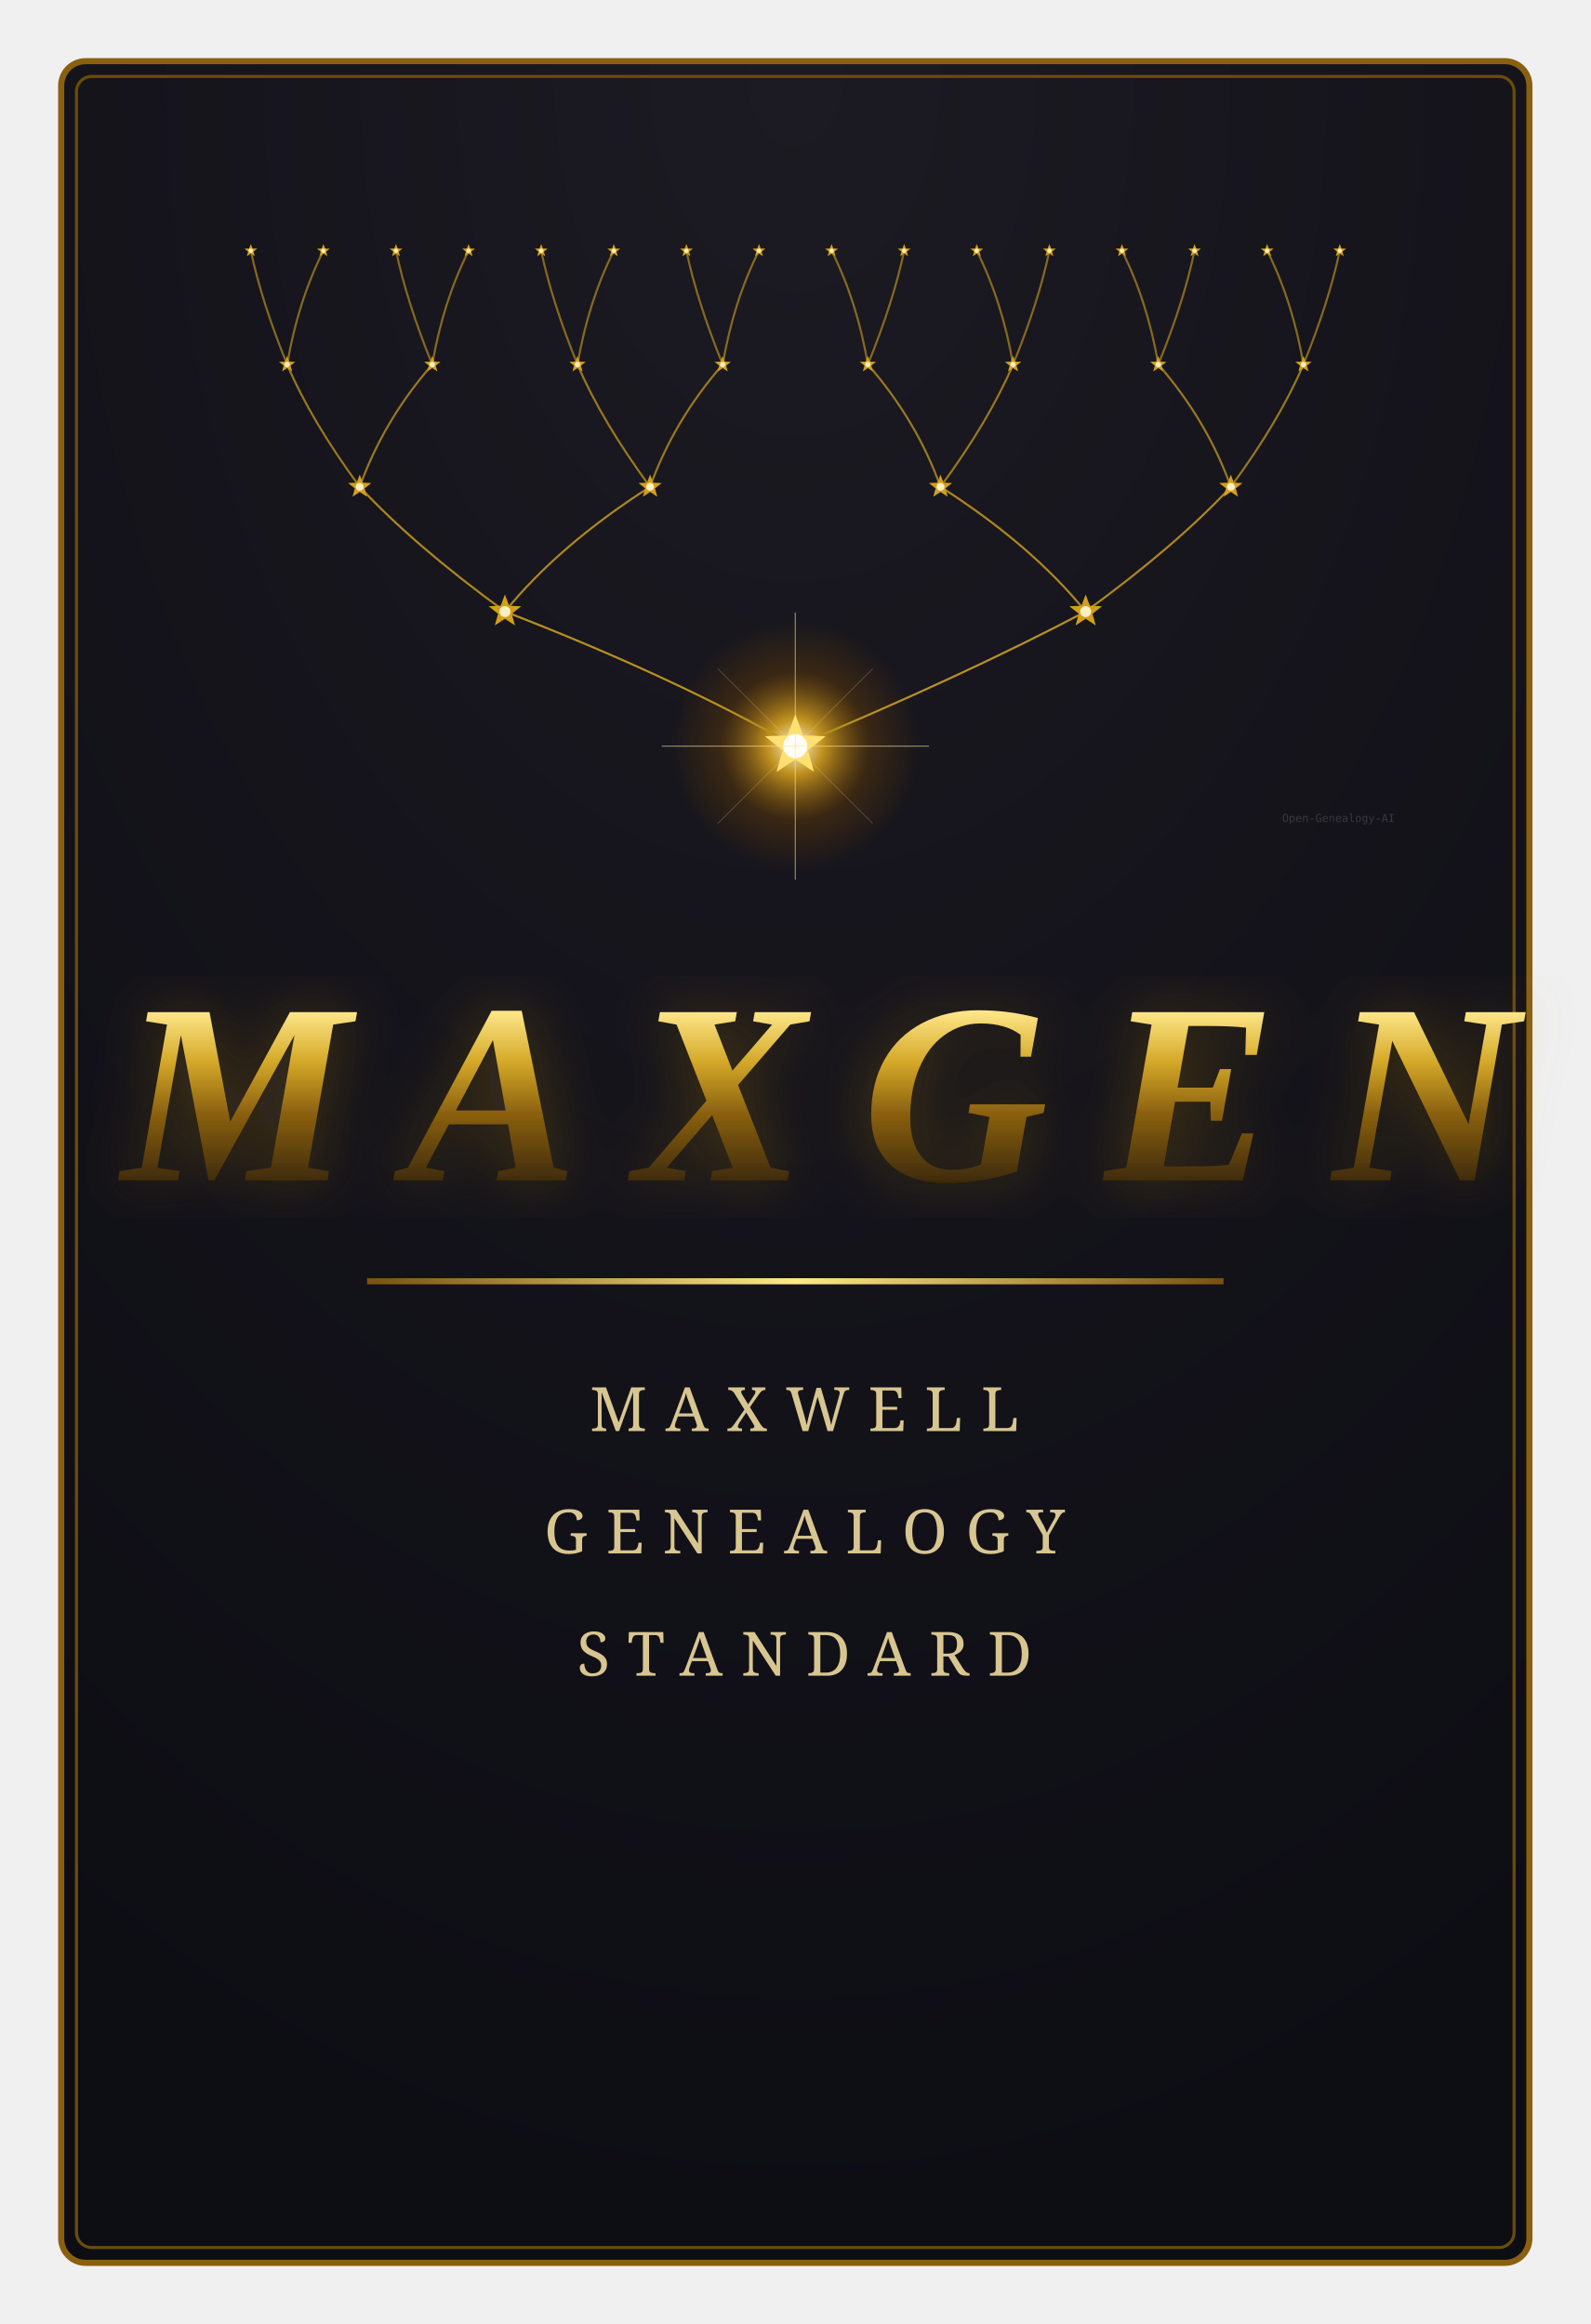
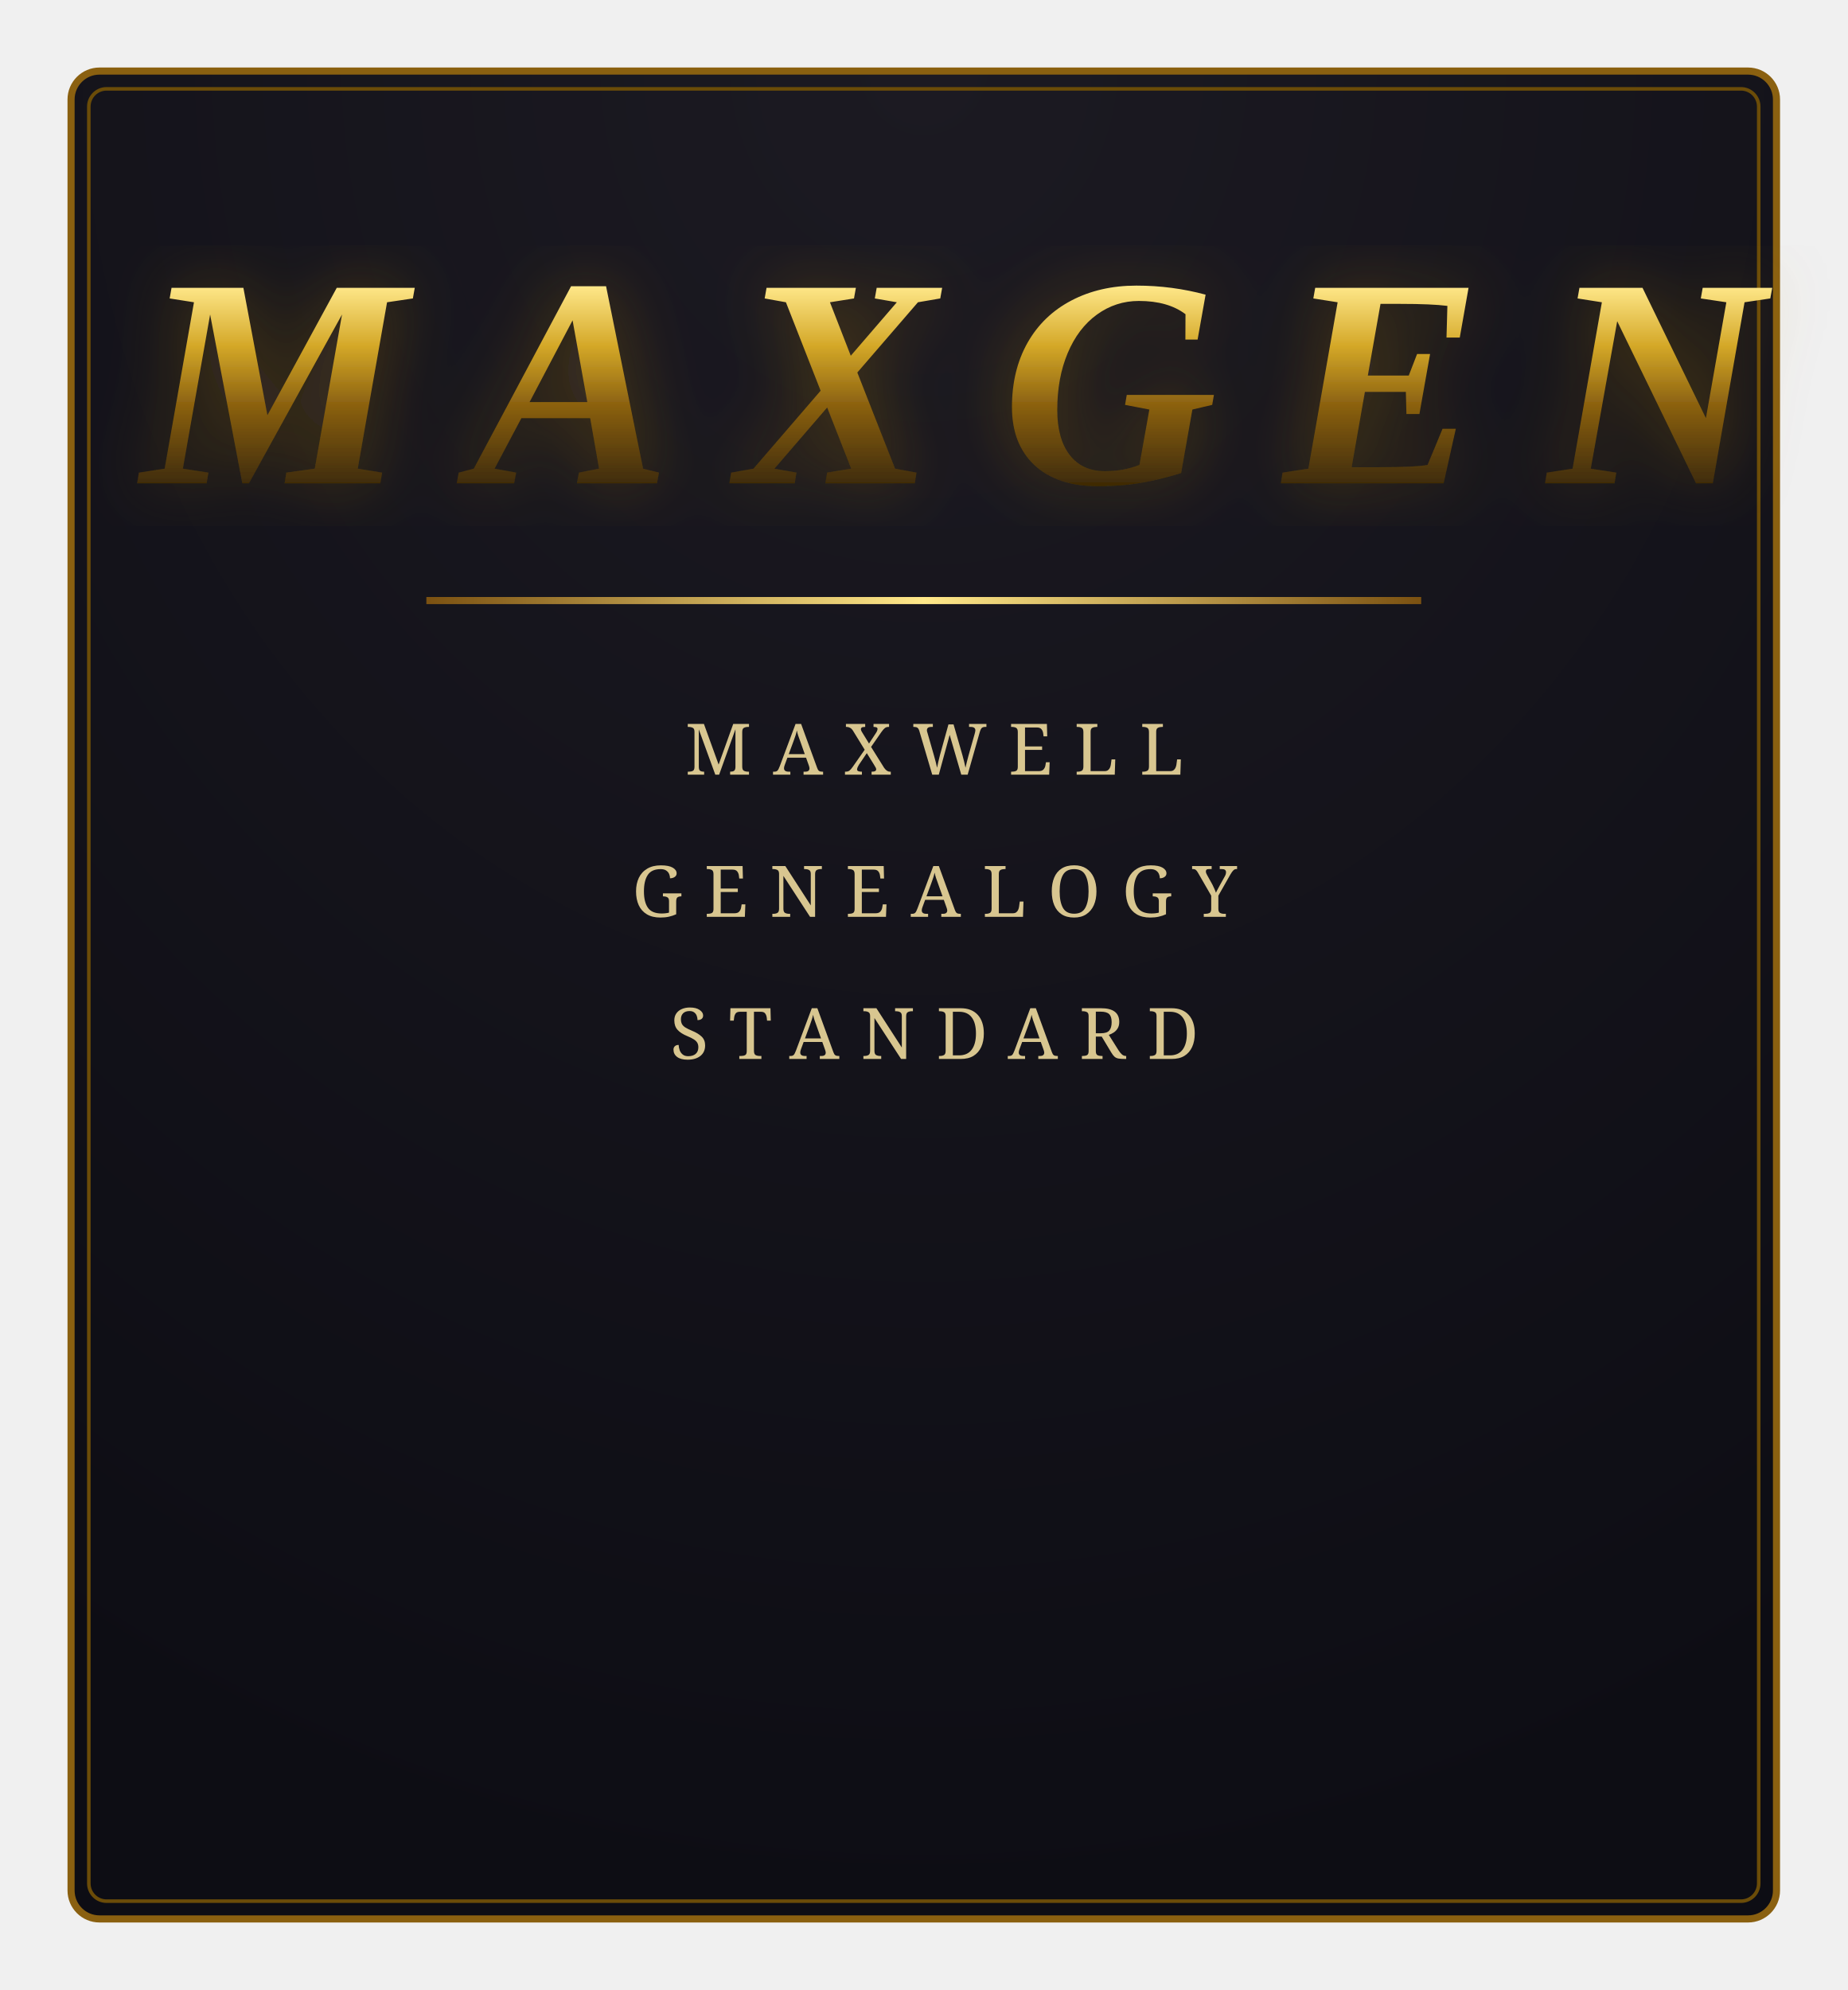
- <svg xmlns="http://www.w3.org/2000/svg" viewBox="0 0 520 760" width="520" height="760" role="img" aria-label="MAXGEN — Maxwell Genealogy Standard">
+ <svg xmlns="http://www.w3.org/2000/svg" viewBox="0 0 520 560" width="520" height="560" role="img" aria-label="MAXGEN — Maxwell Genealogy Standard">
  <defs>
    <radialGradient id="bgd" cx="50%" cy="0%" r="100%">
      <stop offset="0" stop-color="#1c1a22" />
      <stop offset="1" stop-color="#0d0d14" />
    </radialGradient>
    <linearGradient id="goldd" x1="0" y1="0" x2="0" y2="1">
      <stop offset="0" stop-color="#ffe88a" />
      <stop offset="0.3" stop-color="#d4a828" />
      <stop offset="0.6" stop-color="#8a6010" />
      <stop offset="1" stop-color="#3d2a06" />
    </linearGradient>
    <linearGradient id="ruled" x1="0" y1="0" x2="1" y2="0">
      <stop offset="0" stop-color="#7a5010" />
      <stop offset="0.5" stop-color="#ffe88a" />
      <stop offset="1" stop-color="#7a5010" />
    </linearGradient>
    <filter id="engraved" x="-10%" y="-20%" width="120%" height="140%">
      <feDropShadow dx="1" dy="1" stdDeviation="0" flood-color="#ffdc50" flood-opacity="0.6" />
      <feDropShadow dx="-1" dy="-1" stdDeviation="0" flood-color="#000" flood-opacity="0.9" />
      <feDropShadow dx="0" dy="0" stdDeviation="10" flood-color="#b48214" flood-opacity="0.35" />
    </filter>
  </defs>
-   <rect x="20" y="20" width="480" height="720" rx="8" fill="url(#bgd)" stroke="#8a6010" stroke-width="2" />
-   <rect x="25" y="25" width="470" height="710" rx="5" fill="none" stroke="#6b4c08" stroke-width="1" />
-   <g transform="translate(60,40) scale(0.4)">
-     <defs>
-       <radialGradient id="rgtree" cx="50%" cy="50%" r="50%">
-         <stop offset="0%" stop-color="#fffadc" stop-opacity="1.00" />
-         <stop offset="22%" stop-color="#d4a020" stop-opacity="0.90" />
-         <stop offset="60%" stop-color="#7a4800" stop-opacity="0.34" />
-         <stop offset="100%" stop-color="#7a4800" stop-opacity="0" />
-       </radialGradient>
-     </defs>
-     <rect width="1000" height="580" fill="none" />
-     <circle cx="500.0" cy="510.0" r="102.0" fill="url(#rgtree)" />
-     <g>
-       <path d="M500.0,510.0 Q399.5,452.9 262.7,400.0" fill="none" stroke="#b89020" stroke-width="1.7" opacity="1.0" />
-       <path d="M500.0,510.0 Q636.8,452.9 737.3,400.0" fill="none" stroke="#b89020" stroke-width="1.7" opacity="1.0" />
-       <path d="M262.7,400.0 Q188.2,345.7 144.0,298.0" fill="none" stroke="#b89020" stroke-width="1.7" opacity="0.92" />
-       <path d="M262.7,400.0 Q306.8,345.7 381.3,298.0" fill="none" stroke="#b89020" stroke-width="1.7" opacity="0.92" />
-       <path d="M737.3,400.0 Q693.2,345.7 618.7,298.0" fill="none" stroke="#b89020" stroke-width="1.7" opacity="0.92" />
-       <path d="M737.3,400.0 Q811.8,345.7 856.0,298.0" fill="none" stroke="#b89020" stroke-width="1.7" opacity="0.92" />
-       <path d="M144.0,298.0 Q104.1,243.7 84.7,198.0" fill="none" stroke="#b89020" stroke-width="1.7" opacity="0.8" />
-       <path d="M144.0,298.0 Q163.5,243.7 203.3,198.0" fill="none" stroke="#b89020" stroke-width="1.7" opacity="0.8" />
-       <path d="M381.3,298.0 Q341.5,243.7 322.0,198.0" fill="none" stroke="#b89020" stroke-width="1.7" opacity="0.8" />
-       <path d="M381.3,298.0 Q400.8,243.7 440.7,198.0" fill="none" stroke="#b89020" stroke-width="1.7" opacity="0.8" />
-       <path d="M618.7,298.0 Q599.2,243.7 559.3,198.0" fill="none" stroke="#b89020" stroke-width="1.7" opacity="0.8" />
-       <path d="M618.7,298.0 Q658.5,243.7 678.0,198.0" fill="none" stroke="#b89020" stroke-width="1.7" opacity="0.8" />
-       <path d="M856.0,298.0 Q836.5,243.7 796.7,198.0" fill="none" stroke="#b89020" stroke-width="1.7" opacity="0.8" />
-       <path d="M856.0,298.0 Q895.9,243.7 915.3,198.0" fill="none" stroke="#b89020" stroke-width="1.7" opacity="0.8" />
-       <path d="M84.7,198.0 Q63.8,146.7 55.0,105.0" fill="none" stroke="#b89020" stroke-width="1.7" opacity="0.68" />
-       <path d="M84.7,198.0 Q93.4,146.7 114.3,105.0" fill="none" stroke="#b89020" stroke-width="1.7" opacity="0.68" />
-       <path d="M203.3,198.0 Q182.4,146.7 173.7,105.0" fill="none" stroke="#b89020" stroke-width="1.7" opacity="0.68" />
-       <path d="M203.3,198.0 Q212.1,146.7 233.0,105.0" fill="none" stroke="#b89020" stroke-width="1.7" opacity="0.68" />
-       <path d="M322.0,198.0 Q301.1,146.7 292.3,105.0" fill="none" stroke="#b89020" stroke-width="1.7" opacity="0.68" />
-       <path d="M322.0,198.0 Q330.8,146.7 351.7,105.0" fill="none" stroke="#b89020" stroke-width="1.7" opacity="0.68" />
-       <path d="M440.7,198.0 Q419.8,146.7 411.0,105.0" fill="none" stroke="#b89020" stroke-width="1.7" opacity="0.68" />
-       <path d="M440.7,198.0 Q449.4,146.7 470.3,105.0" fill="none" stroke="#b89020" stroke-width="1.7" opacity="0.68" />
-       <path d="M559.3,198.0 Q550.6,146.7 529.7,105.0" fill="none" stroke="#b89020" stroke-width="1.7" opacity="0.68" />
-       <path d="M559.3,198.0 Q580.2,146.7 589.0,105.0" fill="none" stroke="#b89020" stroke-width="1.7" opacity="0.68" />
-       <path d="M678.0,198.0 Q669.2,146.7 648.3,105.0" fill="none" stroke="#b89020" stroke-width="1.7" opacity="0.68" />
-       <path d="M678.0,198.0 Q698.9,146.7 707.7,105.0" fill="none" stroke="#b89020" stroke-width="1.7" opacity="0.68" />
-       <path d="M796.7,198.0 Q787.9,146.7 767.0,105.0" fill="none" stroke="#b89020" stroke-width="1.7" opacity="0.68" />
-       <path d="M796.7,198.0 Q817.6,146.7 826.3,105.0" fill="none" stroke="#b89020" stroke-width="1.7" opacity="0.68" />
-       <path d="M915.3,198.0 Q906.6,146.7 885.7,105.0" fill="none" stroke="#b89020" stroke-width="1.7" opacity="0.68" />
-       <path d="M915.3,198.0 Q936.2,146.7 945.0,105.0" fill="none" stroke="#b89020" stroke-width="1.7" opacity="0.68" />
-     </g>
-     <g>
-       <path d="M262.67,386.00L266.12,395.24L275.98,395.67L268.26,401.82L270.90,411.33L262.67,405.88L254.44,411.33L257.07,401.82L249.35,395.67L259.21,395.24Z" fill="#d4a018" />
-       <circle cx="262.7" cy="400.0" r="4.5" fill="#fff8dc" opacity="0.88" />
-       <path d="M737.33,386.00L740.79,395.24L750.65,395.67L742.93,401.82L745.56,411.33L737.33,405.88L729.10,411.33L731.74,401.82L724.02,395.67L733.88,395.24Z" fill="#d4a018" />
-       <circle cx="737.3" cy="400.0" r="4.5" fill="#fff8dc" opacity="0.88" />
-       <path d="M144.00,288.00L146.47,294.60L153.51,294.91L147.99,299.30L149.88,306.09L144.00,302.20L138.12,306.09L140.01,299.30L134.49,294.91L141.53,294.60Z" fill="#d4a018" />
-       <circle cx="144.0" cy="298.0" r="3.2" fill="#fff8dc" opacity="0.88" />
-       <path d="M381.33,288.00L383.80,294.60L390.84,294.91L385.33,299.30L387.21,306.09L381.33,302.20L375.46,306.09L377.34,299.30L371.82,294.91L378.86,294.60Z" fill="#d4a018" />
-       <circle cx="381.3" cy="298.0" r="3.2" fill="#fff8dc" opacity="0.88" />
-       <path d="M618.67,288.00L621.14,294.60L628.18,294.91L622.66,299.30L624.54,306.09L618.67,302.20L612.79,306.09L614.67,299.30L609.16,294.91L616.20,294.60Z" fill="#d4a018" />
-       <circle cx="618.7" cy="298.0" r="3.2" fill="#fff8dc" opacity="0.88" />
-       <path d="M856.00,288.00L858.47,294.60L865.51,294.91L859.99,299.30L861.88,306.09L856.00,302.20L850.12,306.09L852.01,299.30L846.49,294.91L853.53,294.60Z" fill="#d4a018" />
-       <circle cx="856.0" cy="298.0" r="3.2" fill="#fff8dc" opacity="0.88" />
-       <path d="M84.67,191.00L86.39,195.62L91.32,195.84L87.46,198.91L88.78,203.66L84.67,200.94L80.55,203.66L81.87,198.91L78.01,195.84L82.94,195.62Z" fill="#d4a018" />
-       <circle cx="84.7" cy="198.0" r="2.2" fill="#fff8dc" opacity="0.88" />
-       <path d="M203.33,191.00L205.06,195.62L209.99,195.84L206.13,198.91L207.45,203.66L203.33,200.94L199.22,203.66L200.54,198.91L196.68,195.84L201.61,195.62Z" fill="#d4a018" />
-       <circle cx="203.3" cy="198.0" r="2.2" fill="#fff8dc" opacity="0.88" />
-       <path d="M322.00,191.00L323.73,195.62L328.66,195.84L324.80,198.91L326.11,203.66L322.00,200.94L317.89,203.66L319.20,198.91L315.34,195.84L320.27,195.62Z" fill="#d4a018" />
-       <circle cx="322.0" cy="198.0" r="2.2" fill="#fff8dc" opacity="0.88" />
-       <path d="M440.67,191.00L442.39,195.62L447.32,195.84L443.46,198.91L444.78,203.66L440.67,200.94L436.55,203.66L437.87,198.91L434.01,195.84L438.94,195.62Z" fill="#d4a018" />
-       <circle cx="440.7" cy="198.0" r="2.2" fill="#fff8dc" opacity="0.88" />
-       <path d="M559.33,191.00L561.06,195.62L565.99,195.84L562.13,198.91L563.45,203.66L559.33,200.94L555.22,203.66L556.54,198.91L552.68,195.84L557.61,195.62Z" fill="#d4a018" />
-       <circle cx="559.3" cy="198.0" r="2.2" fill="#fff8dc" opacity="0.88" />
-       <path d="M678.00,191.00L679.73,195.62L684.66,195.84L680.80,198.91L682.11,203.66L678.00,200.94L673.89,203.66L675.20,198.91L671.34,195.84L676.27,195.62Z" fill="#d4a018" />
-       <circle cx="678.0" cy="198.0" r="2.2" fill="#fff8dc" opacity="0.88" />
-       <path d="M796.67,191.00L798.39,195.62L803.32,195.84L799.46,198.91L800.78,203.66L796.67,200.94L792.55,203.66L793.87,198.91L790.01,195.84L794.94,195.62Z" fill="#d4a018" />
-       <circle cx="796.7" cy="198.0" r="2.2" fill="#fff8dc" opacity="0.88" />
-       <path d="M915.33,191.00L917.06,195.62L921.99,195.84L918.13,198.91L919.45,203.66L915.33,200.94L911.22,203.66L912.54,198.91L908.68,195.84L913.61,195.62Z" fill="#d4a018" />
-       <circle cx="915.3" cy="198.0" r="2.2" fill="#fff8dc" opacity="0.88" />
-       <path d="M55.00,99.50L56.36,103.13L60.23,103.30L57.20,105.71L58.23,109.45L55.00,107.31L51.77,109.45L52.80,105.71L49.77,103.30L53.64,103.13Z" fill="#d4a018" />
-       <circle cx="55.0" cy="105.0" r="1.8" fill="#fff8dc" opacity="0.88" />
-       <path d="M114.33,99.50L115.69,103.13L119.56,103.30L116.53,105.71L117.57,109.45L114.33,107.31L111.10,109.45L112.14,105.71L109.10,103.30L112.98,103.13Z" fill="#d4a018" />
-       <circle cx="114.3" cy="105.0" r="1.8" fill="#fff8dc" opacity="0.88" />
-       <path d="M173.67,99.50L175.02,103.13L178.90,103.30L175.86,105.71L176.90,109.45L173.67,107.31L170.43,109.45L171.47,105.71L168.44,103.30L172.31,103.13Z" fill="#d4a018" />
-       <circle cx="173.7" cy="105.0" r="1.8" fill="#fff8dc" opacity="0.88" />
-       <path d="M233.00,99.50L234.36,103.13L238.23,103.30L235.20,105.71L236.23,109.45L233.00,107.31L229.77,109.45L230.80,105.71L227.77,103.30L231.64,103.13Z" fill="#d4a018" />
-       <circle cx="233.0" cy="105.0" r="1.8" fill="#fff8dc" opacity="0.88" />
-       <path d="M292.33,99.50L293.69,103.13L297.56,103.30L294.53,105.71L295.57,109.45L292.33,107.31L289.10,109.45L290.14,105.71L287.10,103.30L290.98,103.13Z" fill="#d4a018" />
-       <circle cx="292.3" cy="105.0" r="1.8" fill="#fff8dc" opacity="0.88" />
-       <path d="M351.67,99.50L353.02,103.13L356.90,103.30L353.86,105.71L354.90,109.45L351.67,107.31L348.43,109.45L349.47,105.71L346.44,103.30L350.31,103.13Z" fill="#d4a018" />
-       <circle cx="351.7" cy="105.0" r="1.8" fill="#fff8dc" opacity="0.88" />
-       <path d="M411.00,99.50L412.36,103.13L416.23,103.30L413.20,105.71L414.23,109.45L411.00,107.31L407.77,109.45L408.80,105.71L405.77,103.30L409.64,103.13Z" fill="#d4a018" />
-       <circle cx="411.0" cy="105.0" r="1.8" fill="#fff8dc" opacity="0.88" />
-       <path d="M470.33,99.50L471.69,103.13L475.56,103.30L472.53,105.71L473.57,109.45L470.33,107.31L467.10,109.45L468.14,105.71L465.10,103.30L468.98,103.13Z" fill="#d4a018" />
-       <circle cx="470.3" cy="105.0" r="1.8" fill="#fff8dc" opacity="0.88" />
-       <path d="M529.67,99.50L531.02,103.13L534.90,103.30L531.86,105.71L532.90,109.45L529.67,107.31L526.43,109.45L527.47,105.71L524.44,103.30L528.31,103.13Z" fill="#d4a018" />
-       <circle cx="529.7" cy="105.0" r="1.8" fill="#fff8dc" opacity="0.88" />
-       <path d="M589.00,99.50L590.36,103.13L594.23,103.30L591.20,105.71L592.23,109.45L589.00,107.31L585.77,109.45L586.80,105.71L583.77,103.30L587.64,103.13Z" fill="#d4a018" />
-       <circle cx="589.0" cy="105.0" r="1.8" fill="#fff8dc" opacity="0.88" />
-       <path d="M648.33,99.50L649.69,103.13L653.56,103.30L650.53,105.71L651.57,109.45L648.33,107.31L645.10,109.45L646.14,105.71L643.10,103.30L646.98,103.13Z" fill="#d4a018" />
-       <circle cx="648.3" cy="105.0" r="1.8" fill="#fff8dc" opacity="0.88" />
-       <path d="M707.67,99.50L709.02,103.13L712.90,103.30L709.86,105.71L710.90,109.45L707.67,107.31L704.43,109.45L705.47,105.71L702.44,103.30L706.31,103.13Z" fill="#d4a018" />
-       <circle cx="707.7" cy="105.0" r="1.8" fill="#fff8dc" opacity="0.88" />
-       <path d="M767.00,99.50L768.36,103.13L772.23,103.30L769.20,105.71L770.23,109.45L767.00,107.31L763.77,109.45L764.80,105.71L761.77,103.30L765.64,103.13Z" fill="#d4a018" />
-       <circle cx="767.0" cy="105.0" r="1.8" fill="#fff8dc" opacity="0.88" />
-       <path d="M826.33,99.50L827.69,103.13L831.56,103.30L828.53,105.71L829.57,109.45L826.33,107.31L823.10,109.45L824.14,105.71L821.10,103.30L824.98,103.13Z" fill="#d4a018" />
-       <circle cx="826.3" cy="105.0" r="1.8" fill="#fff8dc" opacity="0.88" />
-       <path d="M885.67,99.50L887.02,103.13L890.90,103.30L887.86,105.71L888.90,109.45L885.67,107.31L882.43,109.45L883.47,105.71L880.44,103.30L884.31,103.13Z" fill="#d4a018" />
-       <circle cx="885.7" cy="105.0" r="1.8" fill="#fff8dc" opacity="0.88" />
-       <path d="M945.00,99.50L946.36,103.13L950.23,103.30L947.20,105.71L948.23,109.45L945.00,107.31L941.77,109.45L942.80,105.71L939.77,103.30L943.64,103.13Z" fill="#d4a018" />
-       <circle cx="945.0" cy="105.0" r="1.8" fill="#fff8dc" opacity="0.88" />
-     </g>
-     <path d="M500.00,484.00L506.42,501.17L524.73,501.97L510.39,513.37L515.28,531.03L500.00,520.92L484.72,531.03L489.61,513.37L475.27,501.97L493.58,501.17Z" fill="#ffe070" />
-     <circle cx="500.0" cy="510.0" r="9.9" fill="#ffffff" opacity="0.95" />
-     <line x1="500.0" y1="400.8" x2="500.0" y2="619.2" stroke="#ffe0a0" stroke-width="0.9" opacity="0.55" />
-     <line x1="390.8" y1="510" x2="609.2" y2="510" stroke="#ffe0a0" stroke-width="0.9" opacity="0.55" />
-     <line x1="436.7" y1="446.7" x2="563.3" y2="573.3" stroke="#ffe0a0" stroke-width="0.55" opacity="0.28" />
-     <line x1="563.3" y1="446.7" x2="436.7" y2="573.3" stroke="#ffe0a0" stroke-width="0.55" opacity="0.28" />
-     <text x="990" y="572" text-anchor="end" font-family="monospace" font-size="9" fill="#ffffff" opacity="0.15">Open-Genealogy-AI</text>
-   </g>
-   <text x="268.0" y="386" text-anchor="middle" style="font-family:Georgia,'Times New Roman',serif;font-style:italic;font-weight:700" font-size="84" letter-spacing="18.5" fill="url(#goldd)" filter="url(#engraved)">MAXGEN</text>
-   <rect x="120" y="418" width="280" height="2" fill="url(#ruled)" />
-   <text x="263.0" y="468" text-anchor="middle" font-family="Georgia,serif" font-size="20" letter-spacing="6.0" fill="#d8c690">MAXWELL</text>
-   <text x="263.0" y="508" text-anchor="middle" font-family="Georgia,serif" font-size="20" letter-spacing="6.0" fill="#d8c690">GENEALOGY</text>
-   <text x="263.0" y="548" text-anchor="middle" font-family="Georgia,serif" font-size="20" letter-spacing="6.0" fill="#d8c690">STANDARD</text>
+   <rect x="20" y="20" width="480" height="520" rx="8" fill="url(#bgd)" stroke="#8a6010" stroke-width="2" />
+   <rect x="25" y="25" width="470" height="510" rx="5" fill="none" stroke="#6b4c08" stroke-width="1" />
+   <text x="268.0" y="136" text-anchor="middle" style="font-family:Georgia,'Times New Roman',serif;font-style:italic;font-weight:700" font-size="84" letter-spacing="18.5" fill="url(#goldd)" filter="url(#engraved)">MAXGEN</text>
+   <rect x="120" y="168" width="280" height="2" fill="url(#ruled)" />
+   <text x="263.0" y="218" text-anchor="middle" font-family="Georgia,serif" font-size="20" letter-spacing="6.0" fill="#d8c690">MAXWELL</text>
+   <text x="263.0" y="258" text-anchor="middle" font-family="Georgia,serif" font-size="20" letter-spacing="6.0" fill="#d8c690">GENEALOGY</text>
+   <text x="263.0" y="298" text-anchor="middle" font-family="Georgia,serif" font-size="20" letter-spacing="6.0" fill="#d8c690">STANDARD</text>
</svg>
